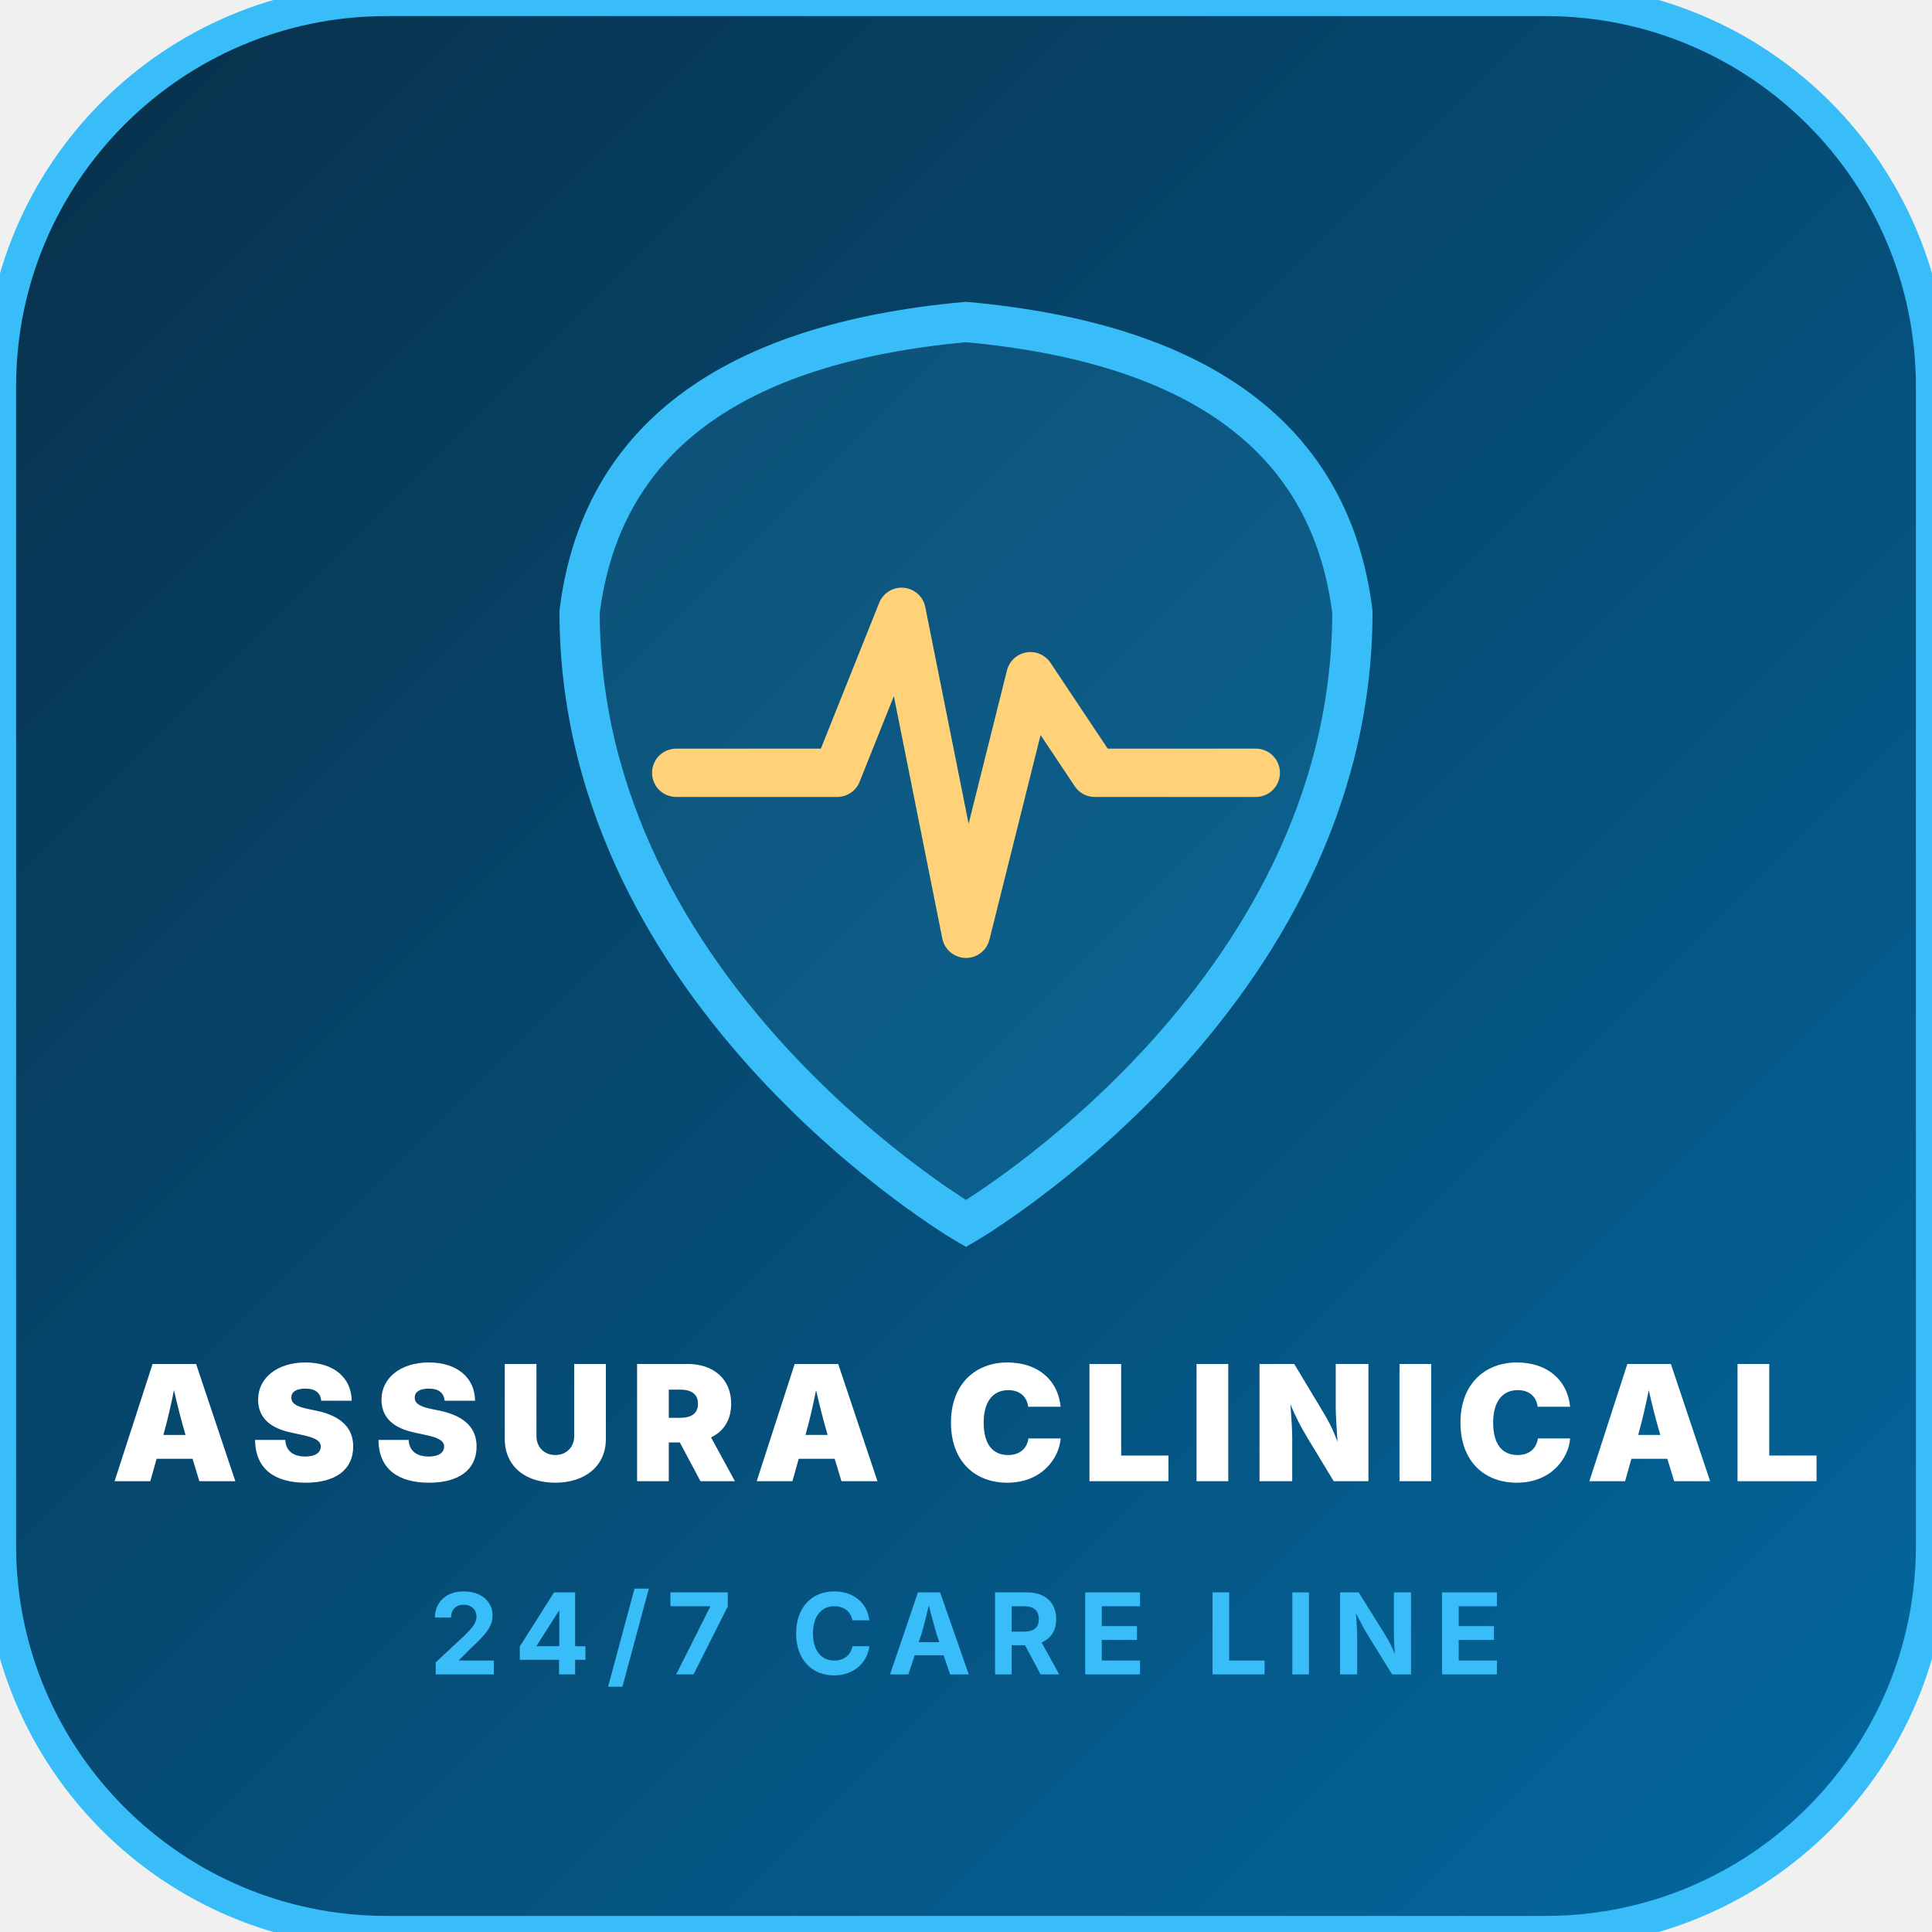
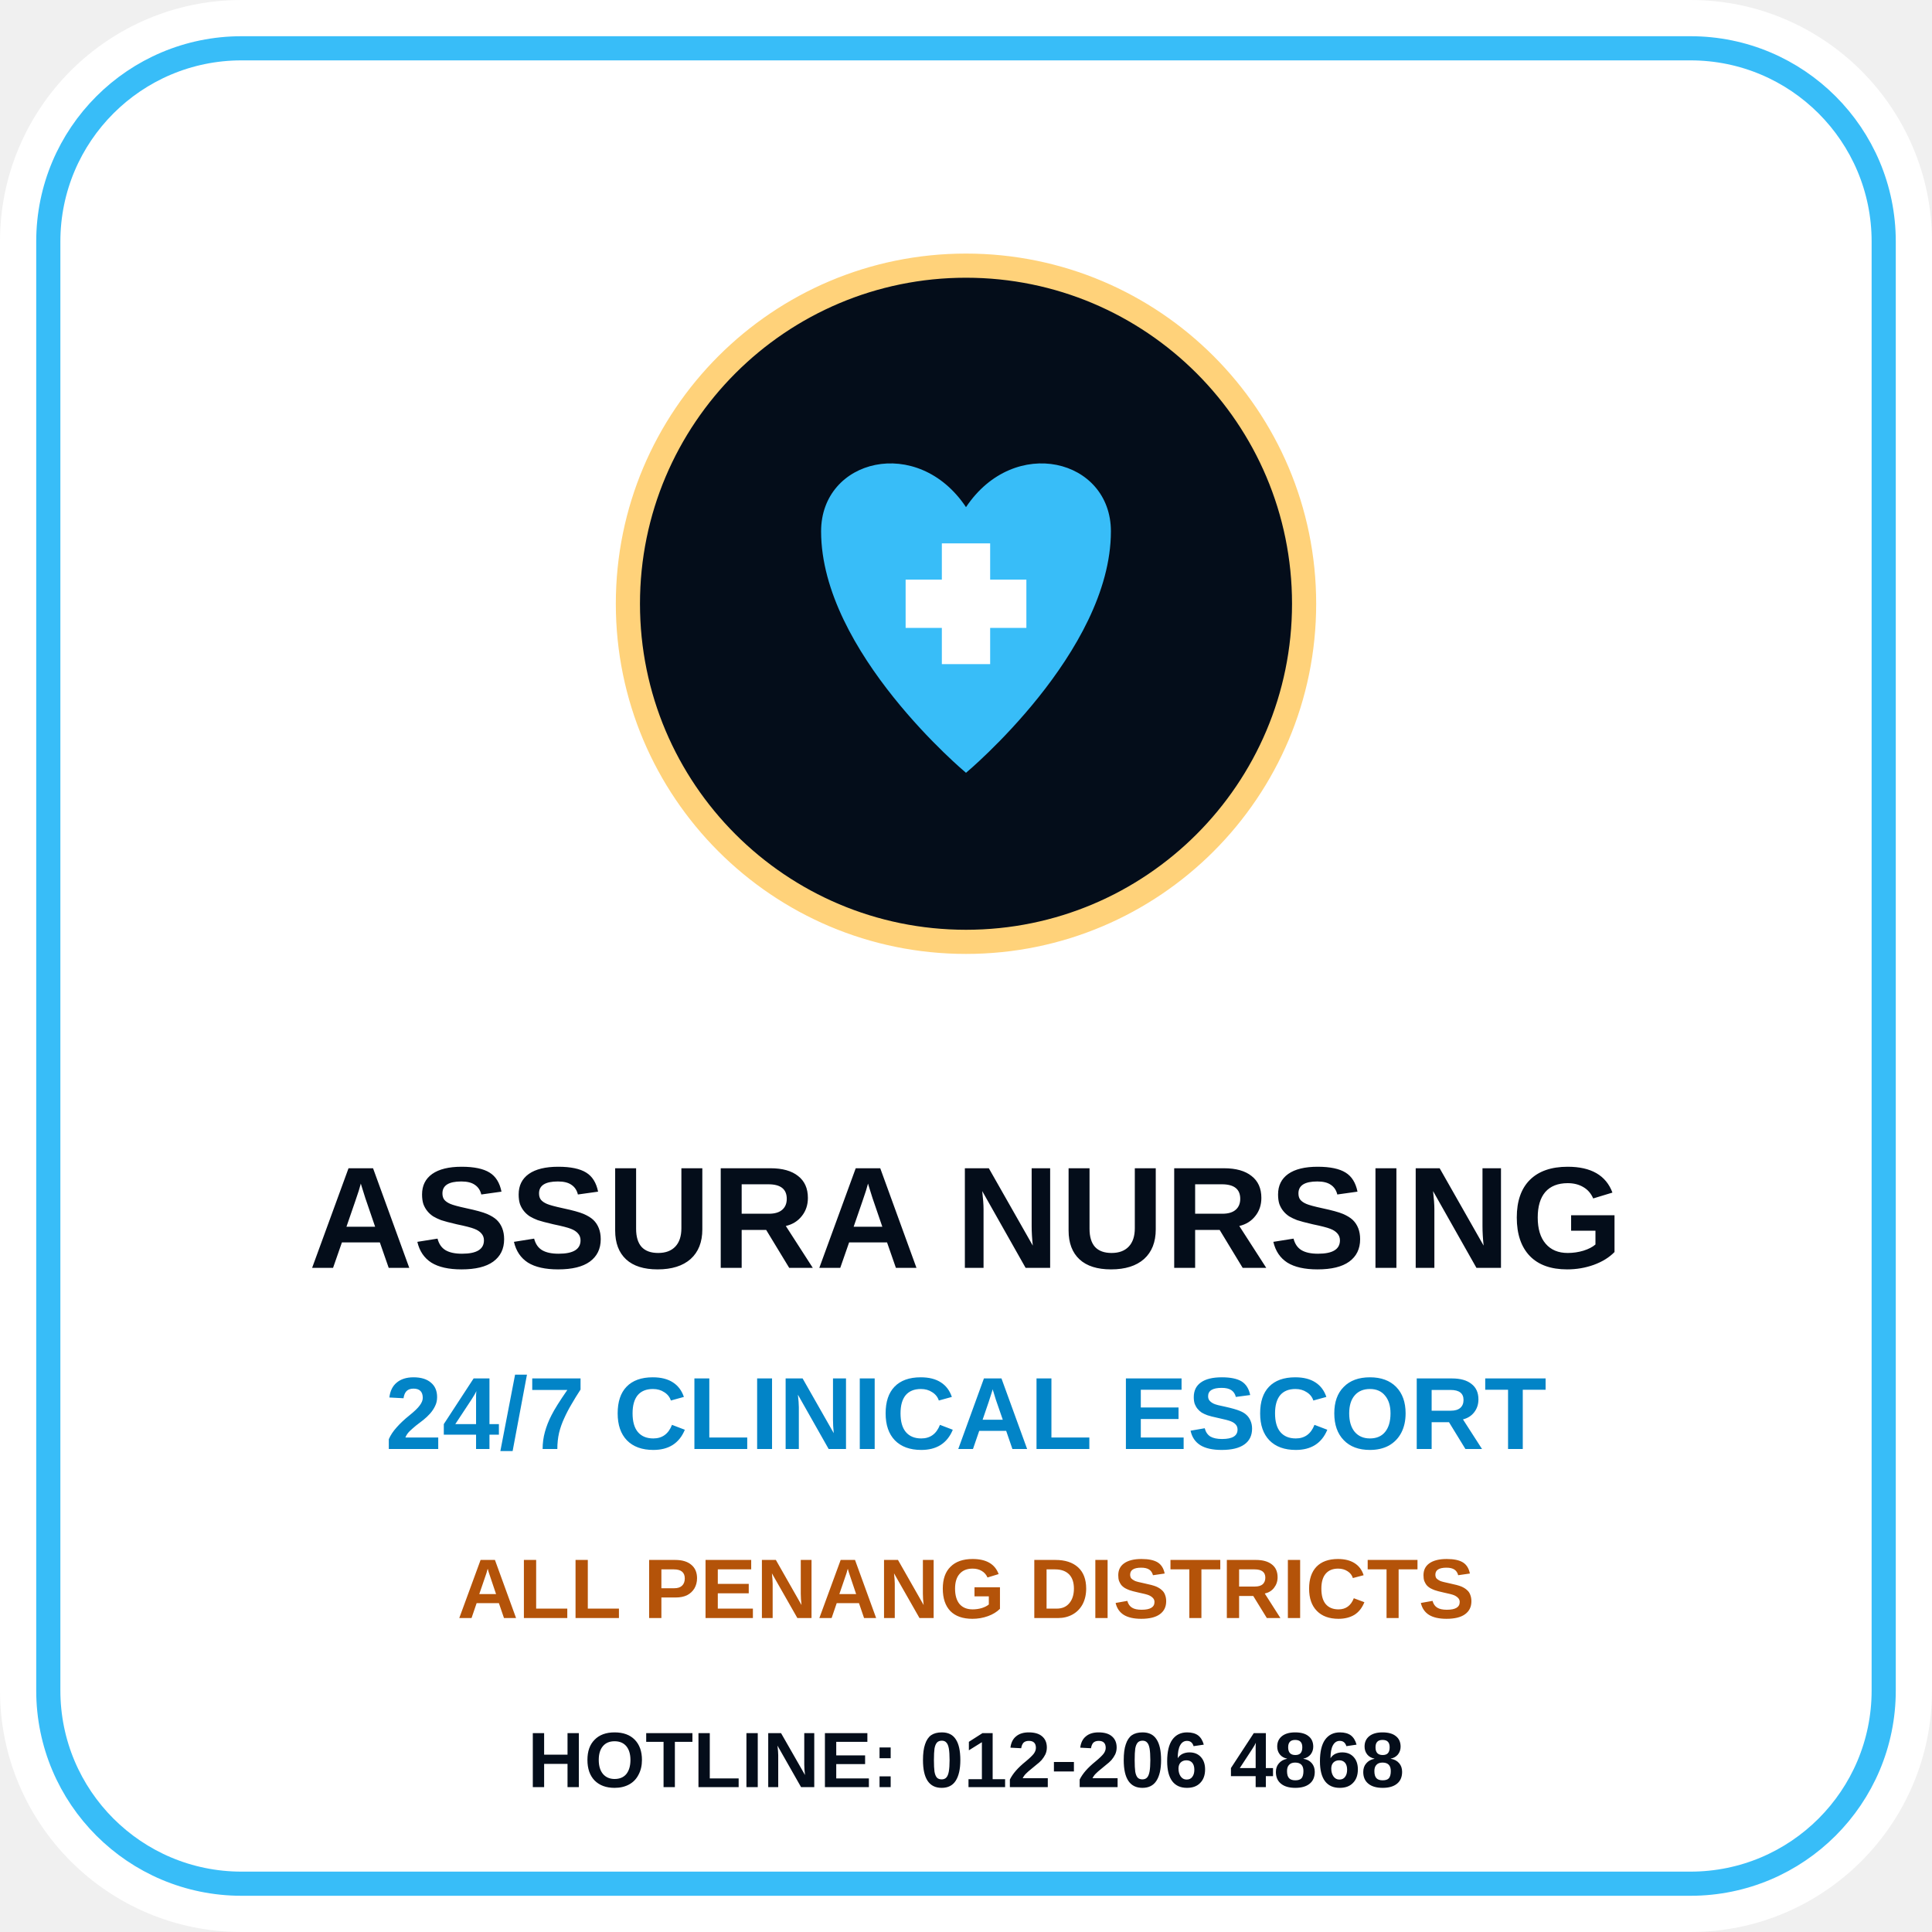
- <svg xmlns="http://www.w3.org/2000/svg" viewBox="0 0 120 120" width="120" height="120">
-   <defs>
-     <linearGradient id="assuraBg" x1="0%" y1="0%" x2="100%" y2="100%">
-       <stop offset="0%" stop-color="#082F49" />
-       <stop offset="100%" stop-color="#0369A1" />
-     </linearGradient>
-   </defs>
-   <rect width="120" height="120" rx="24" fill="url(#assuraBg)" stroke="#38BDF8" stroke-width="2" />
-   <path d="M 60 20 Q 82 22 84 38 C 84 62 60 76 60 76 C 60 76 36 62 36 38 Q 38 22 60 20 Z" fill="rgba(56, 189, 248, 0.15)" stroke="#38BDF8" stroke-width="2.5" />
-   <path d="M 42 48 L 52 48 L 56 38 L 60 58 L 64 42 L 68 48 L 78 48" fill="none" stroke="#FFD27A" stroke-width="3" stroke-linecap="round" stroke-linejoin="round" />
-   <text x="60" y="92" font-family="system-ui, -apple-system, sans-serif" font-size="10" font-weight="900" fill="#FFF" text-anchor="middle" letter-spacing="1">ASSURA CLINICAL</text>
-   <text x="60" y="104" font-family="system-ui, -apple-system, sans-serif" font-size="7" font-weight="700" fill="#38BDF8" text-anchor="middle" letter-spacing="1">24/7 CARE LINE</text>
+ <svg xmlns="http://www.w3.org/2000/svg" viewBox="0 0 160 160" width="160" height="160">
+   <rect width="160" height="160" rx="20" fill="#FFFFFF" />
+   <rect x="4" y="4" width="152" height="152" rx="16" fill="none" stroke="#38BDF8" stroke-width="2" />
+   <g transform="translate(80, 50)">
+     <circle cx="0" cy="0" r="28" fill="#040D1A" stroke="#FFD27A" stroke-width="2" />
+     <path d="M -12 -6 C -12 -12, -4 -14, 0 -8 C 4 -14, 12 -12, 12 -6 C 12 4, 0 14, 0 14 C 0 14, -12 4, -12 -6 Z" fill="#38BDF8" />
+     <rect x="-2" y="-5" width="4" height="10" fill="#FFFFFF" />
+     <rect x="-5" y="-2" width="10" height="4" fill="#FFFFFF" />
+   </g>
+   <text x="80" y="105" font-family="Arial, sans-serif" font-size="12" font-weight="900" fill="#040D1A" text-anchor="middle">ASSURA NURSING</text>
+   <text x="80" y="120" font-family="Arial, sans-serif" font-size="8.5" font-weight="800" fill="#0284C7" text-anchor="middle">24/7 CLINICAL ESCORT</text>
+   <text x="80" y="134" font-family="Arial, sans-serif" font-size="7" font-weight="700" fill="#B45309" text-anchor="middle">ALL PENANG DISTRICTS</text>
+   <text x="80" y="148" font-family="Arial, sans-serif" font-size="6.5" font-weight="600" fill="#040D1A" text-anchor="middle">HOTLINE: 012-206 4868</text>
</svg>
